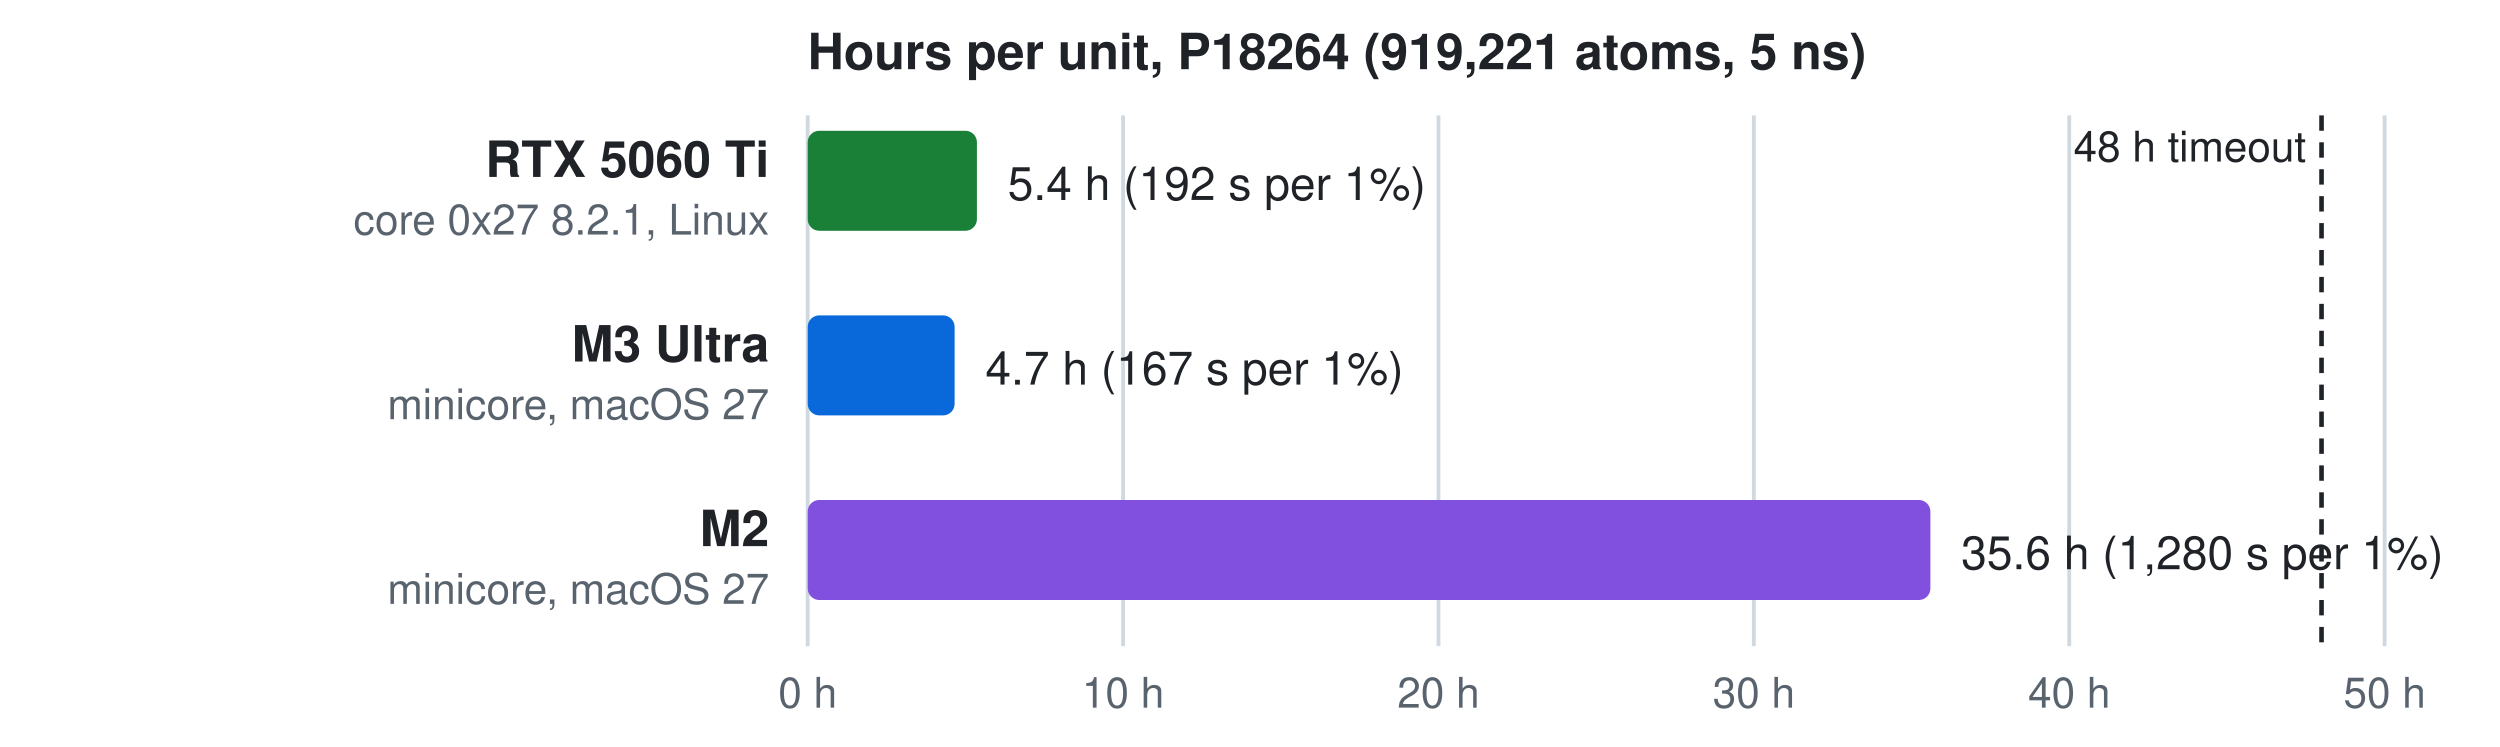
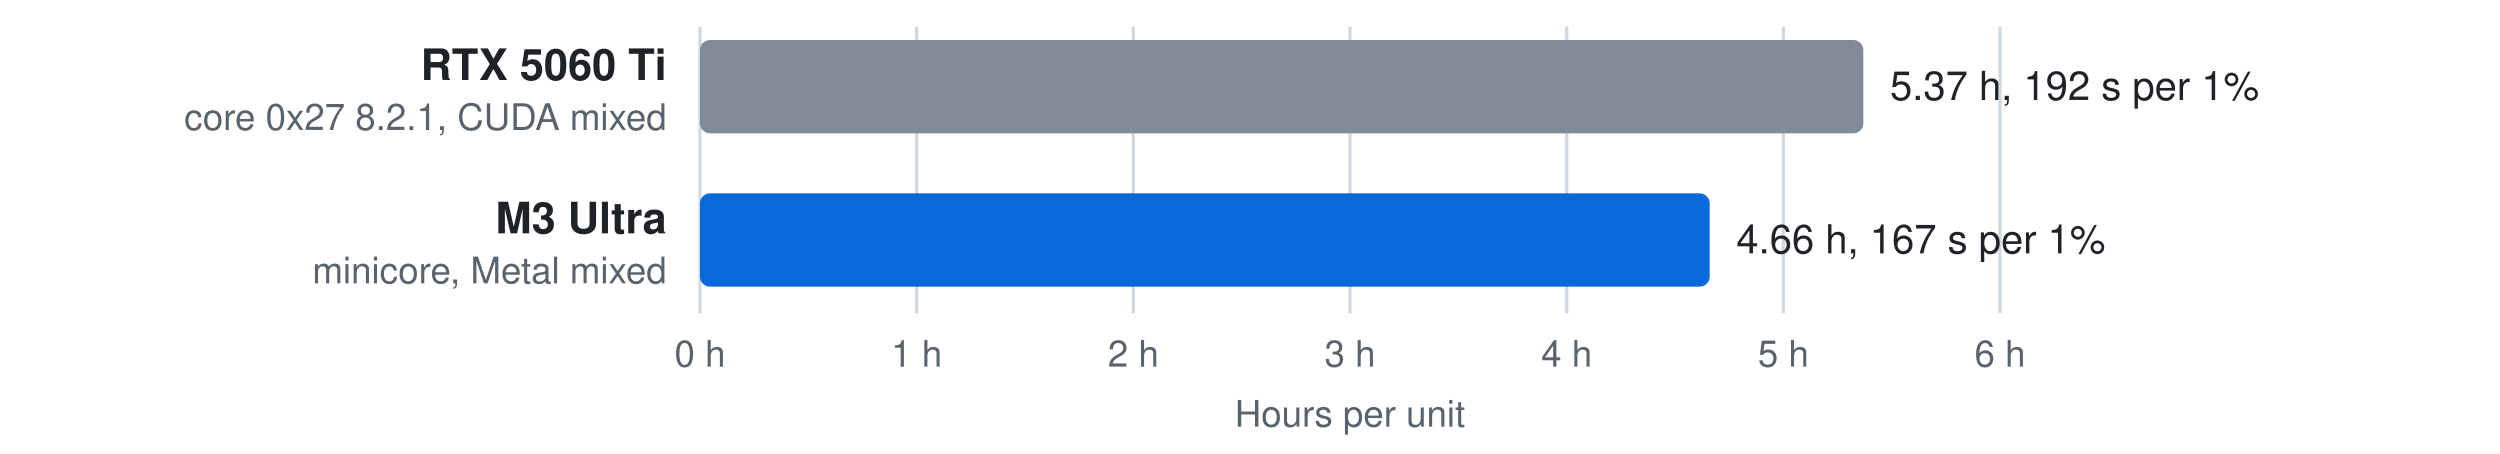
- <svg xmlns="http://www.w3.org/2000/svg" width="650" height="194" viewBox="0 0 650 194" role="img" aria-label="Hours per P18264 unit by machine" font-family="-apple-system, BlinkMacSystemFont, 'Segoe UI', Helvetica, Arial, sans-serif">
-   <text x="210.0" y="18.0" font-size="13" fill="#1f2328" text-anchor="start" font-weight="600">Hours per unit, P18264 (919,221 atoms, 5 ns)</text>
-   <line x1="210.0" y1="30.0" x2="210.0" y2="168.0" stroke="#d1d9e0" stroke-width="1.0" />
-   <text x="210.0" y="184.0" font-size="11" fill="#59636e" text-anchor="middle" font-weight="normal">0 h</text>
-   <line x1="292.0" y1="30.0" x2="292.0" y2="168.0" stroke="#d1d9e0" stroke-width="1.0" />
-   <text x="292.0" y="184.0" font-size="11" fill="#59636e" text-anchor="middle" font-weight="normal">10 h</text>
-   <line x1="374.0" y1="30.0" x2="374.0" y2="168.0" stroke="#d1d9e0" stroke-width="1.0" />
-   <text x="374.0" y="184.0" font-size="11" fill="#59636e" text-anchor="middle" font-weight="normal">20 h</text>
-   <line x1="456.0" y1="30.0" x2="456.0" y2="168.0" stroke="#d1d9e0" stroke-width="1.0" />
-   <text x="456.0" y="184.0" font-size="11" fill="#59636e" text-anchor="middle" font-weight="normal">30 h</text>
-   <line x1="538.0" y1="30.0" x2="538.0" y2="168.0" stroke="#d1d9e0" stroke-width="1.0" />
-   <text x="538.0" y="184.0" font-size="11" fill="#59636e" text-anchor="middle" font-weight="normal">40 h</text>
-   <line x1="620.0" y1="30.0" x2="620.0" y2="168.0" stroke="#d1d9e0" stroke-width="1.0" />
-   <text x="620.0" y="184.0" font-size="11" fill="#59636e" text-anchor="middle" font-weight="normal">50 h</text>
-   <line x1="603.6" y1="30.0" x2="603.6" y2="168.0" stroke="#1f2328" stroke-width="1.2" stroke-dasharray="4 3" />
-   <text x="599.6" y="42.0" font-size="11" fill="#1f2328" text-anchor="end" font-weight="normal">48 h timeout</text>
-   <text x="200.0" y="46.0" font-size="13" fill="#1f2328" text-anchor="end" font-weight="600">RTX 5060 Ti</text>
-   <text x="200.0" y="61.0" font-size="11" fill="#59636e" text-anchor="end" font-weight="normal">core 0x27 8.2.1, Linux</text>
-   <rect x="210" y="34" width="44.0" height="26" rx="3" fill="#1a7f37" />
-   <text x="262.0" y="52.0" font-size="12" fill="#1f2328" text-anchor="start" font-weight="normal">5.4 h (192 s per 1%)</text>
-   <text x="200.0" y="94.0" font-size="13" fill="#1f2328" text-anchor="end" font-weight="600">M3 Ultra</text>
-   <text x="200.0" y="109.0" font-size="11" fill="#59636e" text-anchor="end" font-weight="normal">minicore, macOS 27</text>
-   <rect x="210" y="82" width="38.2" height="26" rx="3" fill="#0969da" />
-   <text x="256.2" y="100.0" font-size="12" fill="#1f2328" text-anchor="start" font-weight="normal">4.7 h (167 s per 1%)</text>
-   <text x="200.0" y="142.0" font-size="13" fill="#1f2328" text-anchor="end" font-weight="600">M2</text>
-   <text x="200.0" y="157.0" font-size="11" fill="#59636e" text-anchor="end" font-weight="normal">minicore, macOS 27</text>
-   <rect x="210" y="130" width="291.9" height="26" rx="3" fill="#8250df" />
-   <text x="509.9" y="148.0" font-size="12" fill="#1f2328" text-anchor="start" font-weight="normal">35.6 h (1,280 s per 1%)</text>
+ <svg xmlns="http://www.w3.org/2000/svg" width="750" height="136" viewBox="0 0 750 136" role="img" aria-label="Hours per P18264 unit, M3 Ultra against the real core" font-family="-apple-system, BlinkMacSystemFont, 'Segoe UI', Helvetica, Arial, sans-serif">
+   <line x1="210.0" y1="8.0" x2="210.0" y2="94.0" stroke="#d1d9e0" stroke-width="1.0" />
+   <text x="210.0" y="110.0" font-size="11" fill="#59636e" text-anchor="middle" font-weight="normal">0 h</text>
+   <line x1="275.0" y1="8.0" x2="275.0" y2="94.0" stroke="#d1d9e0" stroke-width="1.0" />
+   <text x="275.0" y="110.0" font-size="11" fill="#59636e" text-anchor="middle" font-weight="normal">1 h</text>
+   <line x1="340.0" y1="8.0" x2="340.0" y2="94.0" stroke="#d1d9e0" stroke-width="1.0" />
+   <text x="340.0" y="110.0" font-size="11" fill="#59636e" text-anchor="middle" font-weight="normal">2 h</text>
+   <line x1="405.0" y1="8.0" x2="405.0" y2="94.0" stroke="#d1d9e0" stroke-width="1.0" />
+   <text x="405.0" y="110.0" font-size="11" fill="#59636e" text-anchor="middle" font-weight="normal">3 h</text>
+   <line x1="470.0" y1="8.0" x2="470.0" y2="94.0" stroke="#d1d9e0" stroke-width="1.0" />
+   <text x="470.0" y="110.0" font-size="11" fill="#59636e" text-anchor="middle" font-weight="normal">4 h</text>
+   <line x1="535.0" y1="8.0" x2="535.0" y2="94.0" stroke="#d1d9e0" stroke-width="1.0" />
+   <text x="535.0" y="110.0" font-size="11" fill="#59636e" text-anchor="middle" font-weight="normal">5 h</text>
+   <line x1="600.0" y1="8.0" x2="600.0" y2="94.0" stroke="#d1d9e0" stroke-width="1.0" />
+   <text x="600.0" y="110.0" font-size="11" fill="#59636e" text-anchor="middle" font-weight="normal">6 h</text>
+   <text x="405.0" y="128.0" font-size="11" fill="#59636e" text-anchor="middle" font-weight="normal">Hours per unit</text>
+   <text x="200.0" y="24.0" font-size="13" fill="#1f2328" text-anchor="end" font-weight="600">RTX 5060 Ti</text>
+   <text x="200.0" y="39.0" font-size="11" fill="#59636e" text-anchor="end" font-weight="normal">core 0x27 8.2.1, CUDA mixed</text>
+   <rect x="210.0" y="12.0" width="349.0" height="28.0" rx="3" fill="#818b98" />
+   <text x="567.0" y="30.0" font-size="12" fill="#1f2328" text-anchor="start" font-weight="normal">5.37 h, 192 s per 1%</text>
+   <text x="200.0" y="70.0" font-size="13" fill="#1f2328" text-anchor="end" font-weight="600">M3 Ultra</text>
+   <text x="200.0" y="85.0" font-size="11" fill="#59636e" text-anchor="end" font-weight="normal">minicore, Metal mixed</text>
+   <rect x="210.0" y="58.0" width="302.9" height="28.0" rx="3" fill="#0969da" />
+   <text x="520.9" y="76.0" font-size="12" fill="#1f2328" text-anchor="start" font-weight="normal">4.66 h, 167 s per 1%</text>
</svg>
